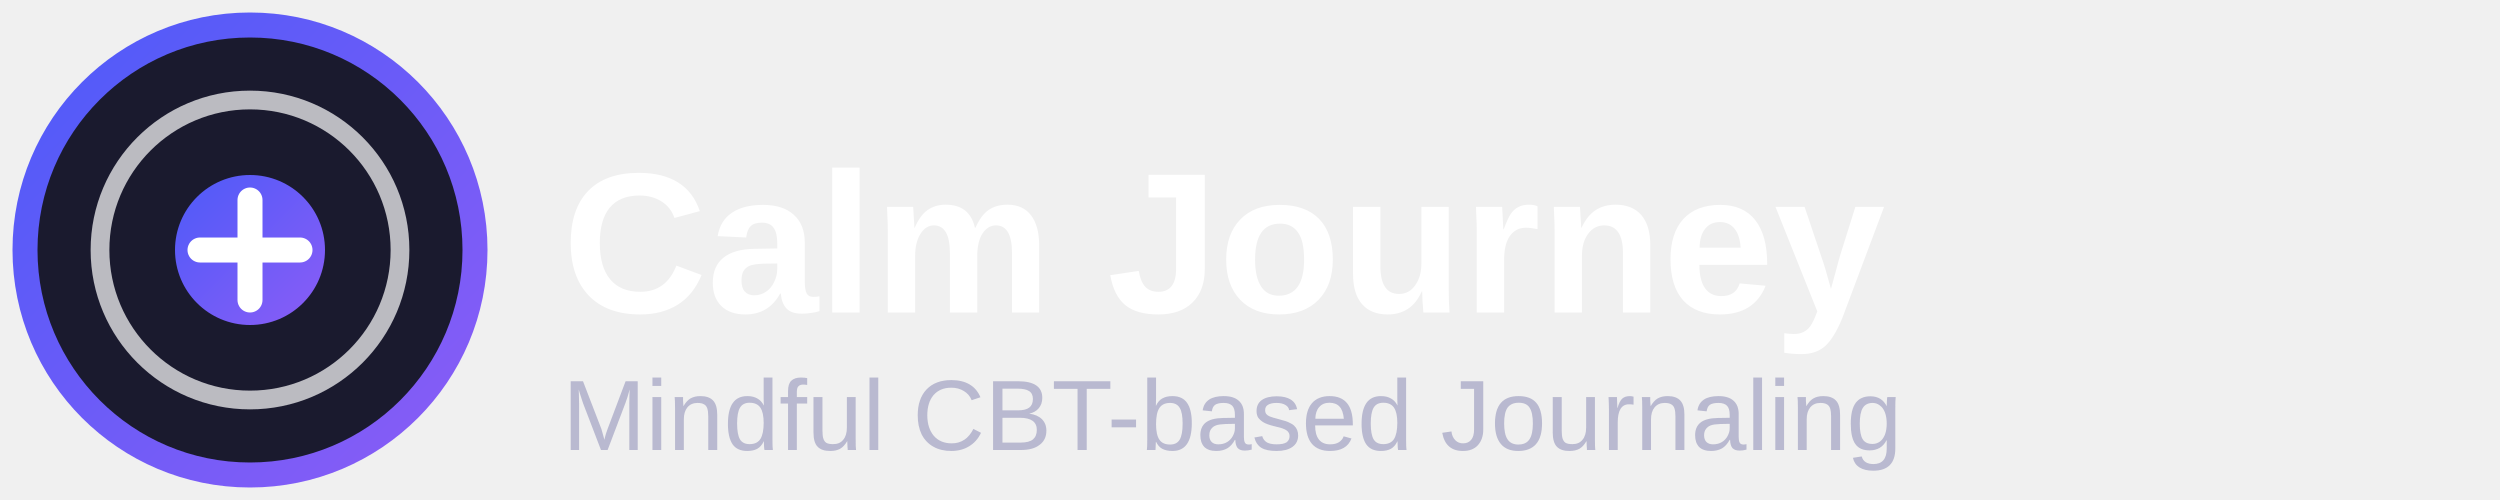
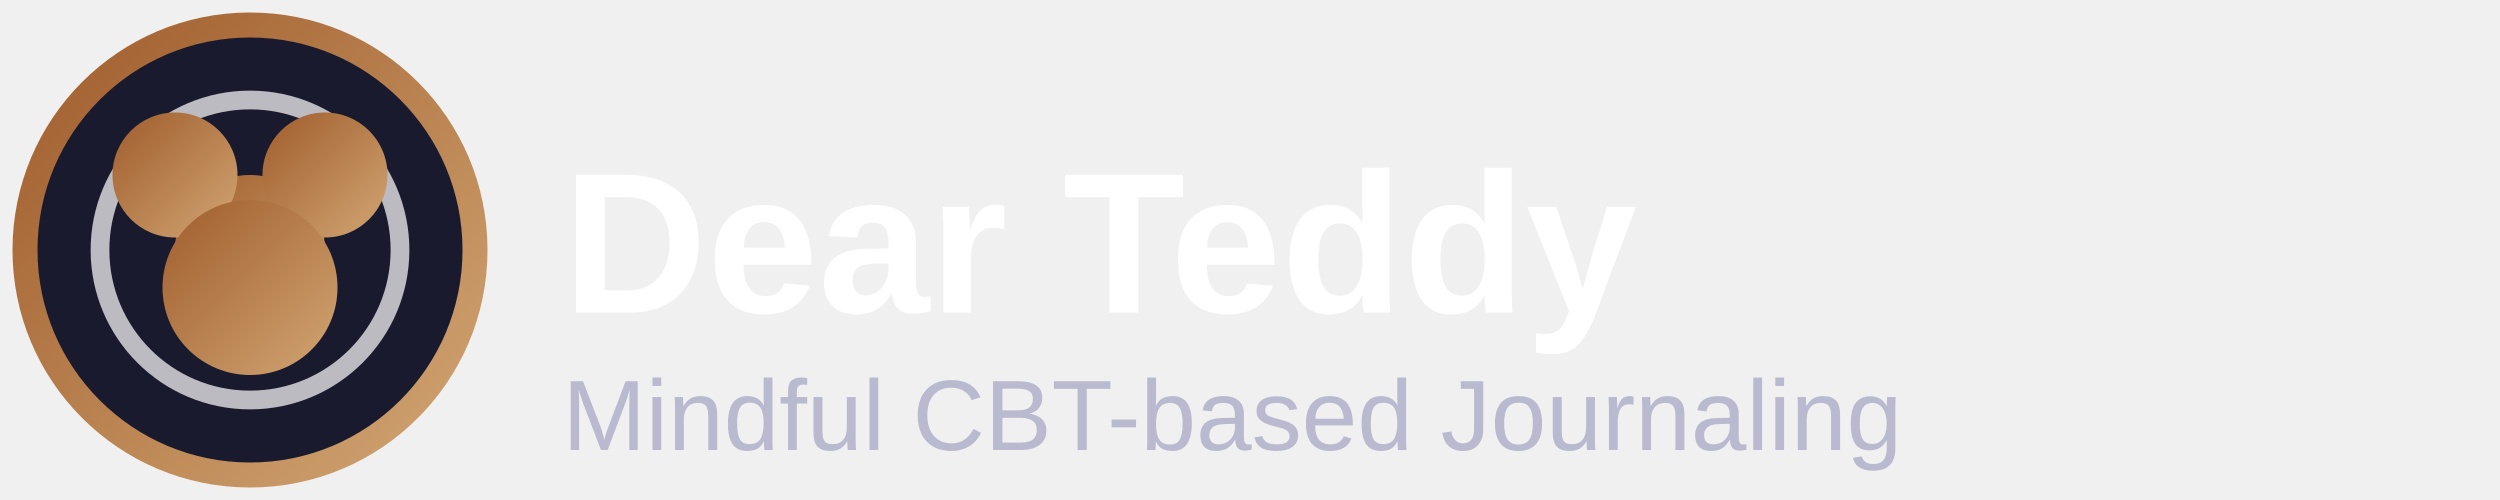
<svg xmlns="http://www.w3.org/2000/svg" width="200" height="40" viewBox="0 0 200 40">
  <defs>
    <linearGradient id="grad" x1="0%" y1="0%" x2="100%" y2="100%">
-       <stop offset="0%" style="stop-color:#4d5bf9;stop-opacity:1" />
-       <stop offset="100%" style="stop-color:#8b5cf6;stop-opacity:1" />
+       <stop offset="0%" style="stop-color:#A05C2C;stop-opacity:1" />
+       <stop offset="100%" style="stop-color:#d1a673;stop-opacity:1" />
    </linearGradient>
  </defs>
  <circle cx="20" cy="20" r="18" fill="#1a1a2e" stroke="url(#grad)" stroke-width="2" />
  <circle cx="20" cy="20" r="12" fill="none" stroke="white" stroke-width="1.5" opacity="0.7" />
  <circle cx="20" cy="20" r="6" fill="url(#grad)" />
-   <path d="M 20 16 L 20 24 M 16 20 L 24 20" stroke="white" stroke-width="2" stroke-linecap="round" />
+   <circle cx="14" cy="14" r="5" fill="url(#grad)" />
+   <circle cx="26" cy="14" r="5" fill="url(#grad)" />
+   <circle cx="20" cy="23" r="7" fill="url(#grad)" />
  <text x="45" y="25" font-family="Poppins, Arial, sans-serif" font-size="16" font-weight="600" fill="white">
-     Calm Journey
+     Dear Teddy
  </text>
  <text x="45" y="36" font-family="Poppins, Arial, sans-serif" font-size="8" fill="#b3b3cc" opacity="0.9">
    Mindful CBT-based Journaling
  </text>
</svg>
